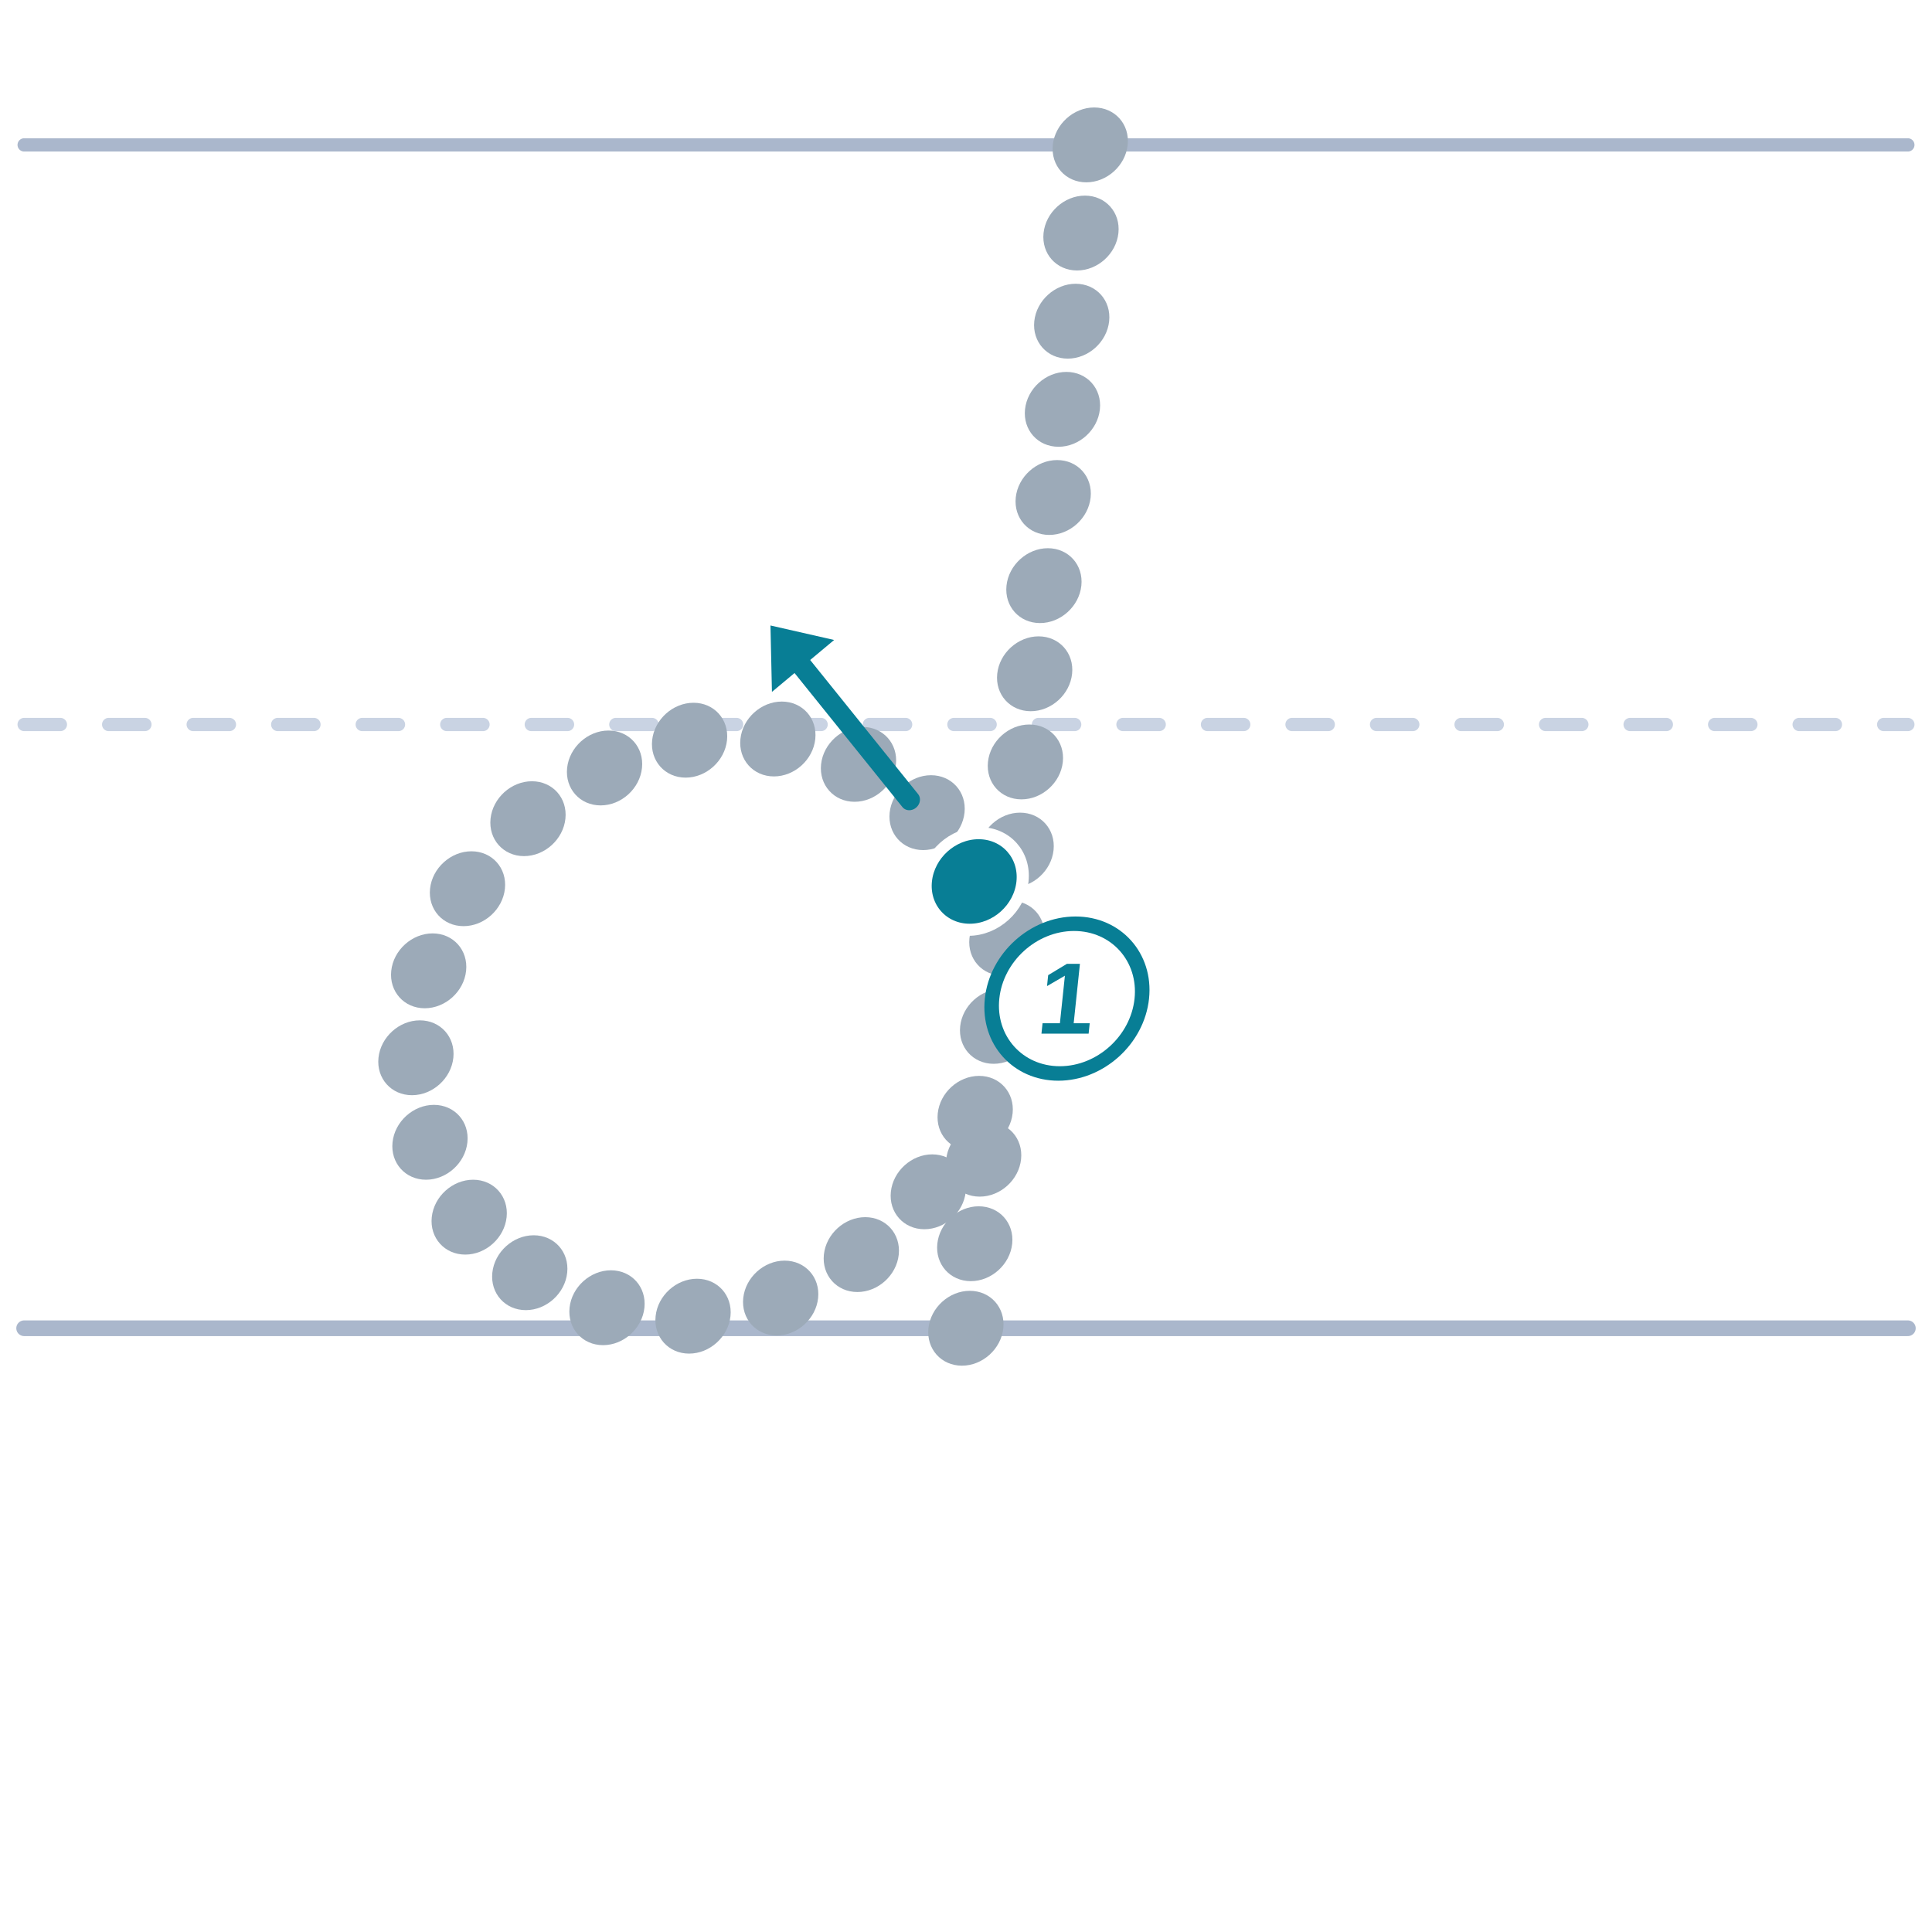
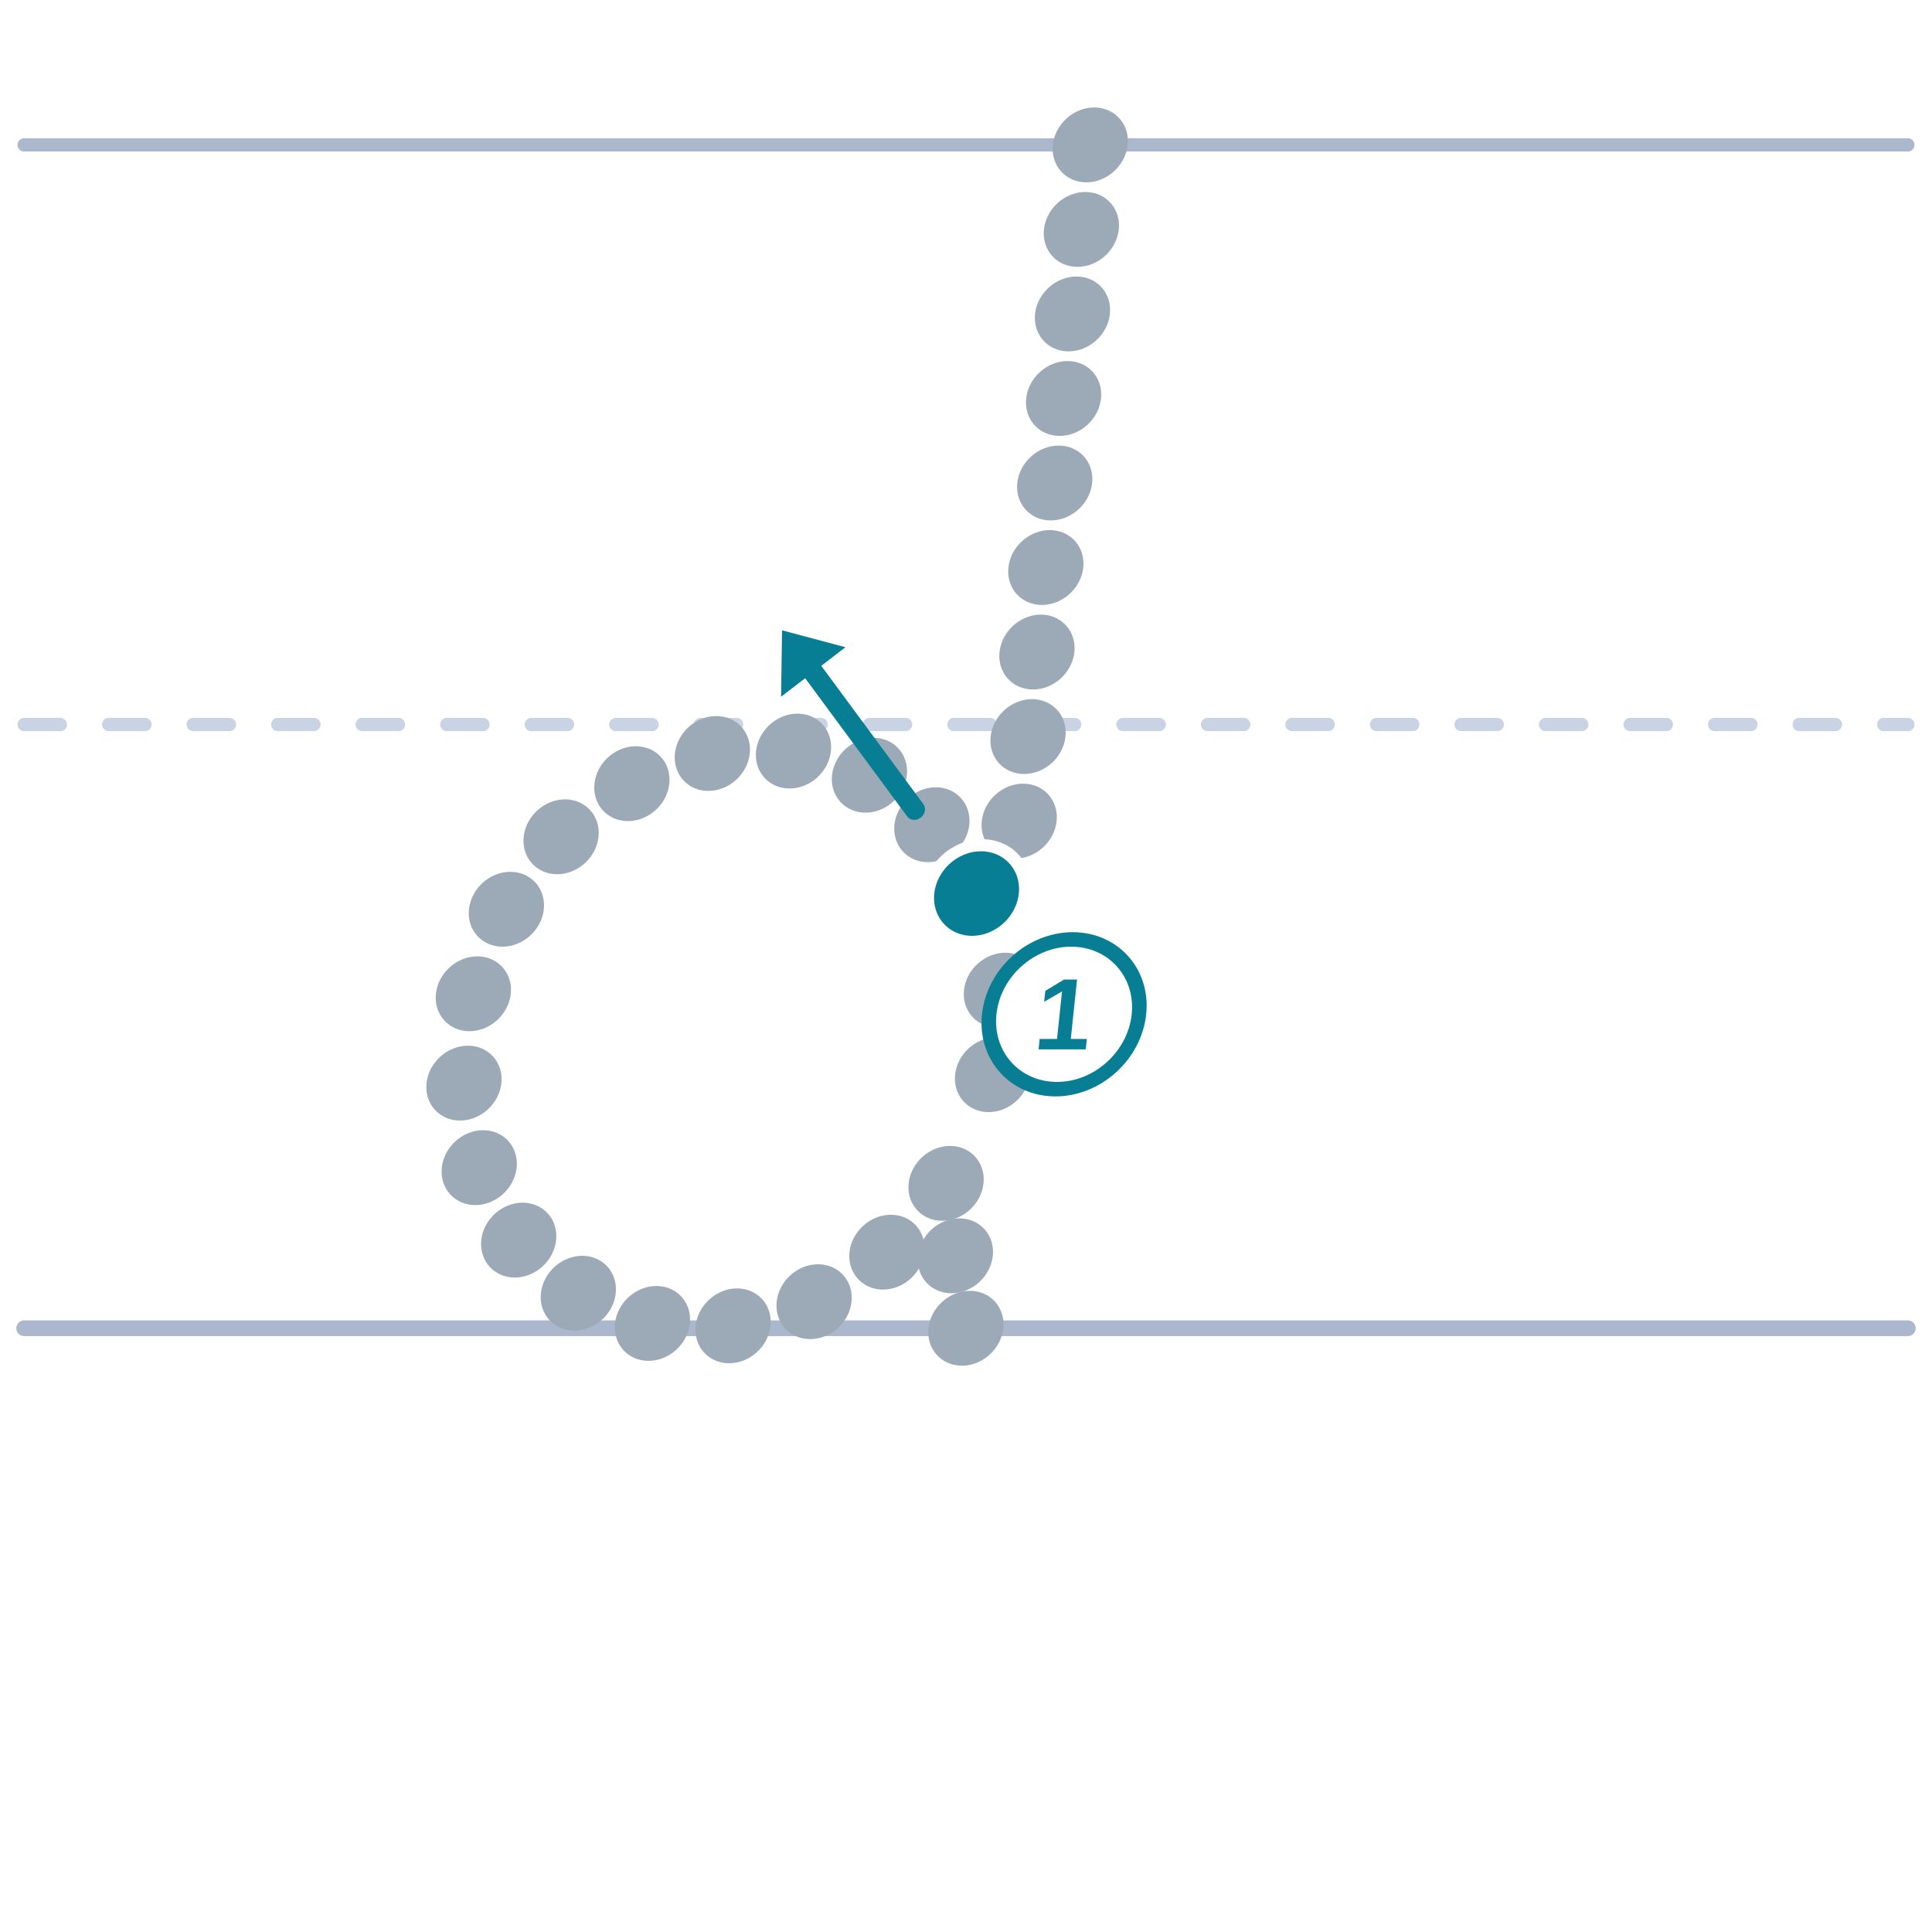
<svg xmlns="http://www.w3.org/2000/svg" viewBox="-30 -10 160 160" width="1600" height="1600" role="img" aria-label="d NSW Foundation Style tracing card">
  <rect x="-30" y="-10" width="160" height="160" fill="#fff" />
  <g stroke-linecap="round">
    <line x1="-28" y1="2" x2="128" y2="2" stroke="#AAB7CC" stroke-width="1.1" />
    <line x1="-28" y1="50" x2="128" y2="50" stroke="#C9D3E3" stroke-width="1.1" stroke-dasharray="3 4" />
    <line x1="-28" y1="100" x2="128" y2="100" stroke="#AAB7CC" stroke-width="1.3" />
  </g>
  <g transform="translate(10.5 0) skewX(-6)">
-     <circle cx="46.8" cy="63" r="3.1" fill="#9CAAB8" />
-     <circle cx="42.3" cy="57.3" r="3.1" fill="#9CAAB8" />
-     <circle cx="36.2" cy="53.3" r="3.1" fill="#9CAAB8" />
-     <circle cx="29.3" cy="51.2" r="3.1" fill="#9CAAB8" />
-     <circle cx="22" cy="51.3" r="3.1" fill="#9CAAB8" />
-     <circle cx="15.2" cy="53.6" r="3.1" fill="#9CAAB8" />
-     <circle cx="9.3" cy="57.8" r="3.1" fill="#9CAAB8" />
-     <circle cx="4.9" cy="63.6" r="3.1" fill="#9CAAB8" />
-     <circle cx="2.4" cy="70.4" r="3.1" fill="#9CAAB8" />
-     <circle cx="2.1" cy="77.6" r="3.1" fill="#9CAAB8" />
-     <circle cx="4" cy="84.6" r="3.1" fill="#9CAAB8" />
-     <circle cx="7.9" cy="90.8" r="3.1" fill="#9CAAB8" />
-     <circle cx="13.4" cy="95.4" r="3.1" fill="#9CAAB8" />
-     <circle cx="20.1" cy="98.3" r="3.1" fill="#9CAAB8" />
-     <circle cx="27.3" cy="99" r="3.1" fill="#9CAAB8" />
-     <circle cx="34.4" cy="97.5" r="3.1" fill="#9CAAB8" />
-     <circle cx="40.7" cy="93.9" r="3.1" fill="#9CAAB8" />
-     <circle cx="45.7" cy="88.7" r="3.1" fill="#9CAAB8" />
-     <circle cx="48.9" cy="82.2" r="3.1" fill="#9CAAB8" />
-     <circle cx="50" cy="75" r="3.1" fill="#9CAAB8" />
-     <circle cx="50" cy="67.7" r="3.1" fill="#9CAAB8" />
-     <circle cx="50" cy="60.4" r="3.1" fill="#9CAAB8" />
-     <circle cx="50" cy="53.1" r="3.1" fill="#9CAAB8" />
-     <circle cx="50" cy="45.8" r="3.1" fill="#9CAAB8" />
-     <circle cx="50" cy="38.5" r="3.1" fill="#9CAAB8" />
-     <circle cx="50" cy="31.2" r="3.1" fill="#9CAAB8" />
-     <circle cx="50" cy="23.9" r="3.1" fill="#9CAAB8" />
-     <circle cx="50" cy="16.6" r="3.1" fill="#9CAAB8" />
-     <circle cx="50" cy="9.3" r="3.1" fill="#9CAAB8" />
+     <circle cx="47.1" cy="64" r="3.1" fill="#9CAAB8" />
+     <circle cx="42.8" cy="58.3" r="3.1" fill="#9CAAB8" />
+     <circle cx="37.2" cy="54.2" r="3.1" fill="#9CAAB8" />
+     <circle cx="30.7" cy="52.2" r="3.1" fill="#9CAAB8" />
+     <circle cx="24" cy="52.4" r="3.1" fill="#9CAAB8" />
+     <circle cx="17.6" cy="54.9" r="3.1" fill="#9CAAB8" />
+     <circle cx="12.2" cy="59.3" r="3.1" fill="#9CAAB8" />
+     <circle cx="8.3" cy="65.3" r="3.1" fill="#9CAAB8" />
+     <circle cx="6.3" cy="72.3" r="3.1" fill="#9CAAB8" />
+     <circle cx="6.3" cy="79.7" r="3.1" fill="#9CAAB8" />
+     <circle cx="8.3" cy="86.7" r="3.1" fill="#9CAAB8" />
+     <circle cx="12.2" cy="92.7" r="3.1" fill="#9CAAB8" />
+     <circle cx="17.6" cy="97.1" r="3.1" fill="#9CAAB8" />
+     <circle cx="24" cy="99.6" r="3.1" fill="#9CAAB8" />
+     <circle cx="30.7" cy="99.8" r="3.1" fill="#9CAAB8" />
+     <circle cx="37.2" cy="97.8" r="3.1" fill="#9CAAB8" />
+     <circle cx="42.8" cy="93.7" r="3.1" fill="#9CAAB8" />
+     <circle cx="47.1" cy="88" r="3.1" fill="#9CAAB8" />
+     <circle cx="48.5" cy="94" r="3.1" fill="#9CAAB8" />
+     <circle cx="50" cy="100" r="3.1" fill="#9CAAB8" />
+     <circle cx="50" cy="79" r="3.1" fill="#9CAAB8" />
+     <circle cx="50" cy="72" r="3.1" fill="#9CAAB8" />
+     <circle cx="50" cy="58" r="3.1" fill="#9CAAB8" />
+     <circle cx="50" cy="51" r="3.1" fill="#9CAAB8" />
+     <circle cx="50" cy="44" r="3.1" fill="#9CAAB8" />
+     <circle cx="50" cy="37" r="3.1" fill="#9CAAB8" />
+     <circle cx="50" cy="30" r="3.1" fill="#9CAAB8" />
+     <circle cx="50" cy="23" r="3.1" fill="#9CAAB8" />
+     <circle cx="50" cy="16" r="3.1" fill="#9CAAB8" />
+     <circle cx="50" cy="9" r="3.1" fill="#9CAAB8" />
    <circle cx="50" cy="2" r="3.1" fill="#9CAAB8" />
-     <circle cx="50" cy="86" r="3.1" fill="#9CAAB8" />
-     <circle cx="50" cy="93" r="3.1" fill="#9CAAB8" />
-     <circle cx="50" cy="100" r="3.1" fill="#9CAAB8" />
-     <line x1="40.8" y1="56.3" x2="30.7" y2="45.2" stroke="#087E95" stroke-width="1.6" stroke-linecap="round" />
-     <path d="M27.7 41.8 L33.1 43 L28.4 47.3 Z" fill="#087E95" />
-     <circle cx="55.5" cy="72.7" r="6.2" fill="#fff" stroke="#087E95" stroke-width="1.2" />
-     <text x="55.5" y="75.6" text-anchor="middle" font-family="Arial, Helvetica, sans-serif" font-size="8.4" font-weight="700" fill="#087E95">1</text>
-     <circle cx="46.8" cy="63" r="4" fill="#087E95" stroke="#fff" stroke-width="1" />
+     <line x1="41.3" y1="57.1" x2="31.6" y2="45.6" stroke="#087E95" stroke-width="1.6" stroke-linecap="round" />
+     <path d="M28.7 42.2 L34.1 43.6 L29.2 47.7 Z" fill="#087E95" />
+     <circle cx="55.4" cy="74" r="6.2" fill="#fff" stroke="#087E95" stroke-width="1.2" />
+     <text x="55.4" y="76.9" text-anchor="middle" font-family="Arial, Helvetica, sans-serif" font-size="8.4" font-weight="700" fill="#087E95">1</text>
+     <circle cx="47.1" cy="64" r="4" fill="#087E95" stroke="#fff" stroke-width="1" />
  </g>
</svg>
